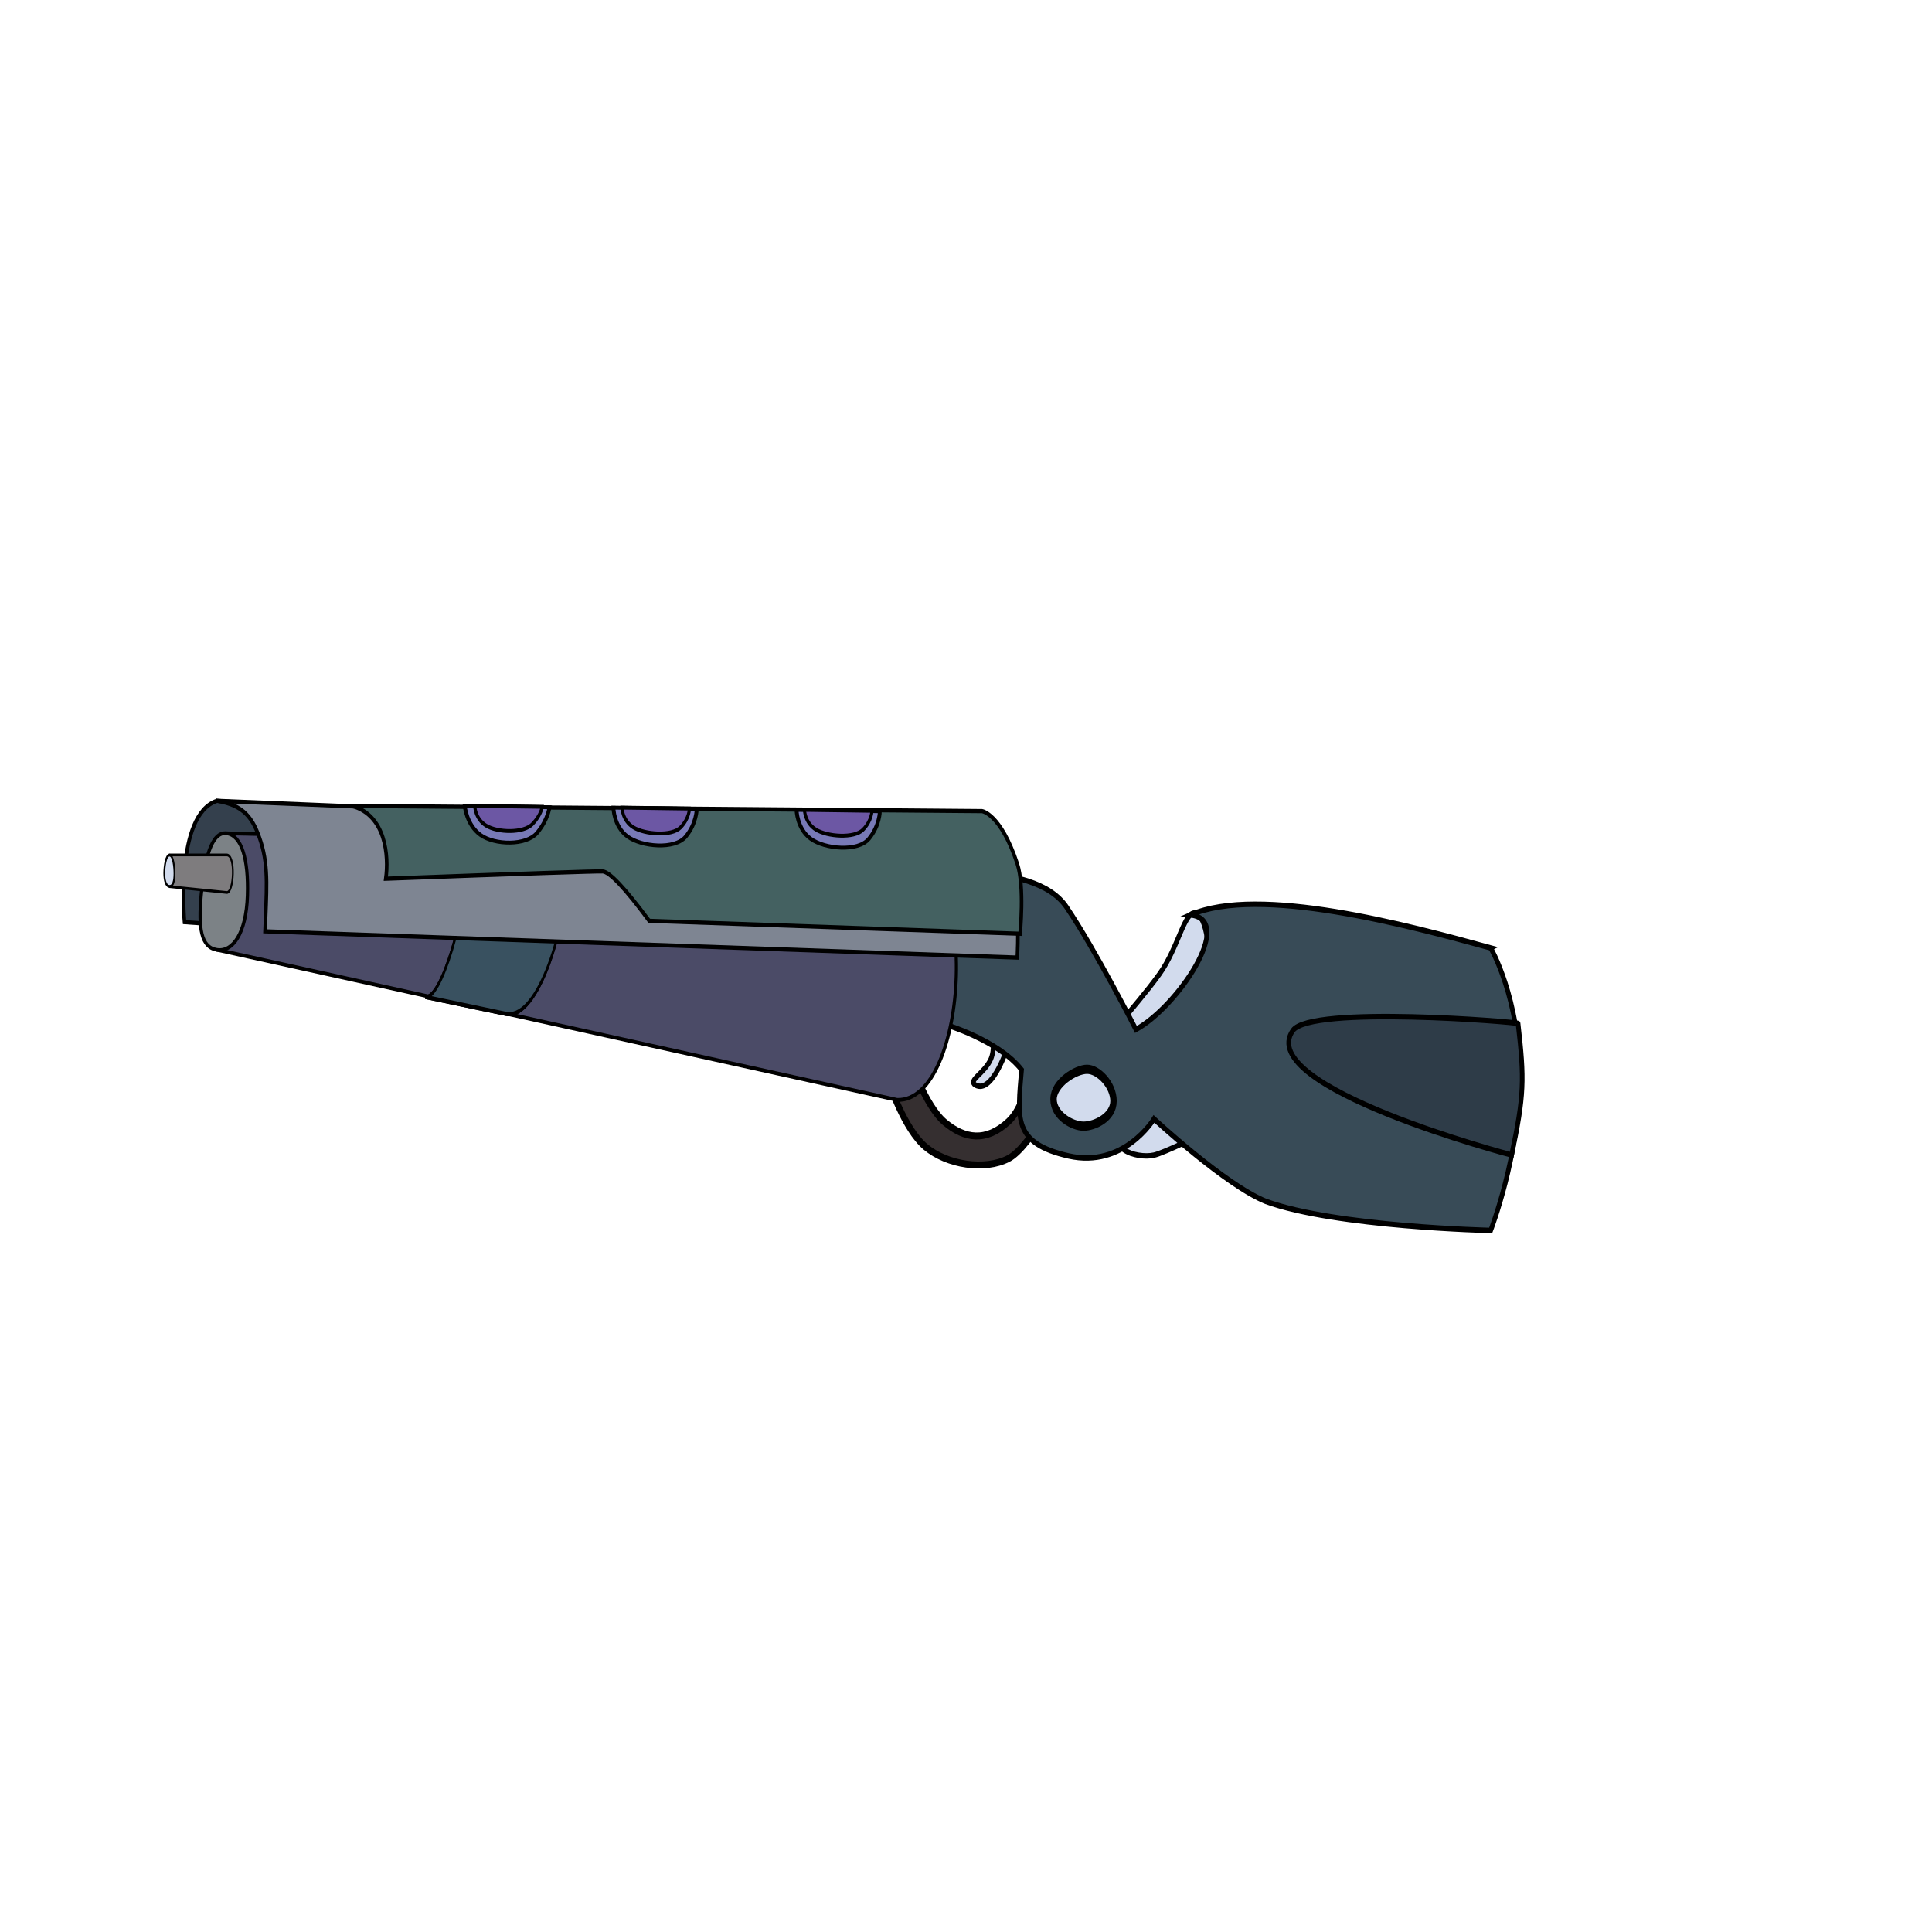
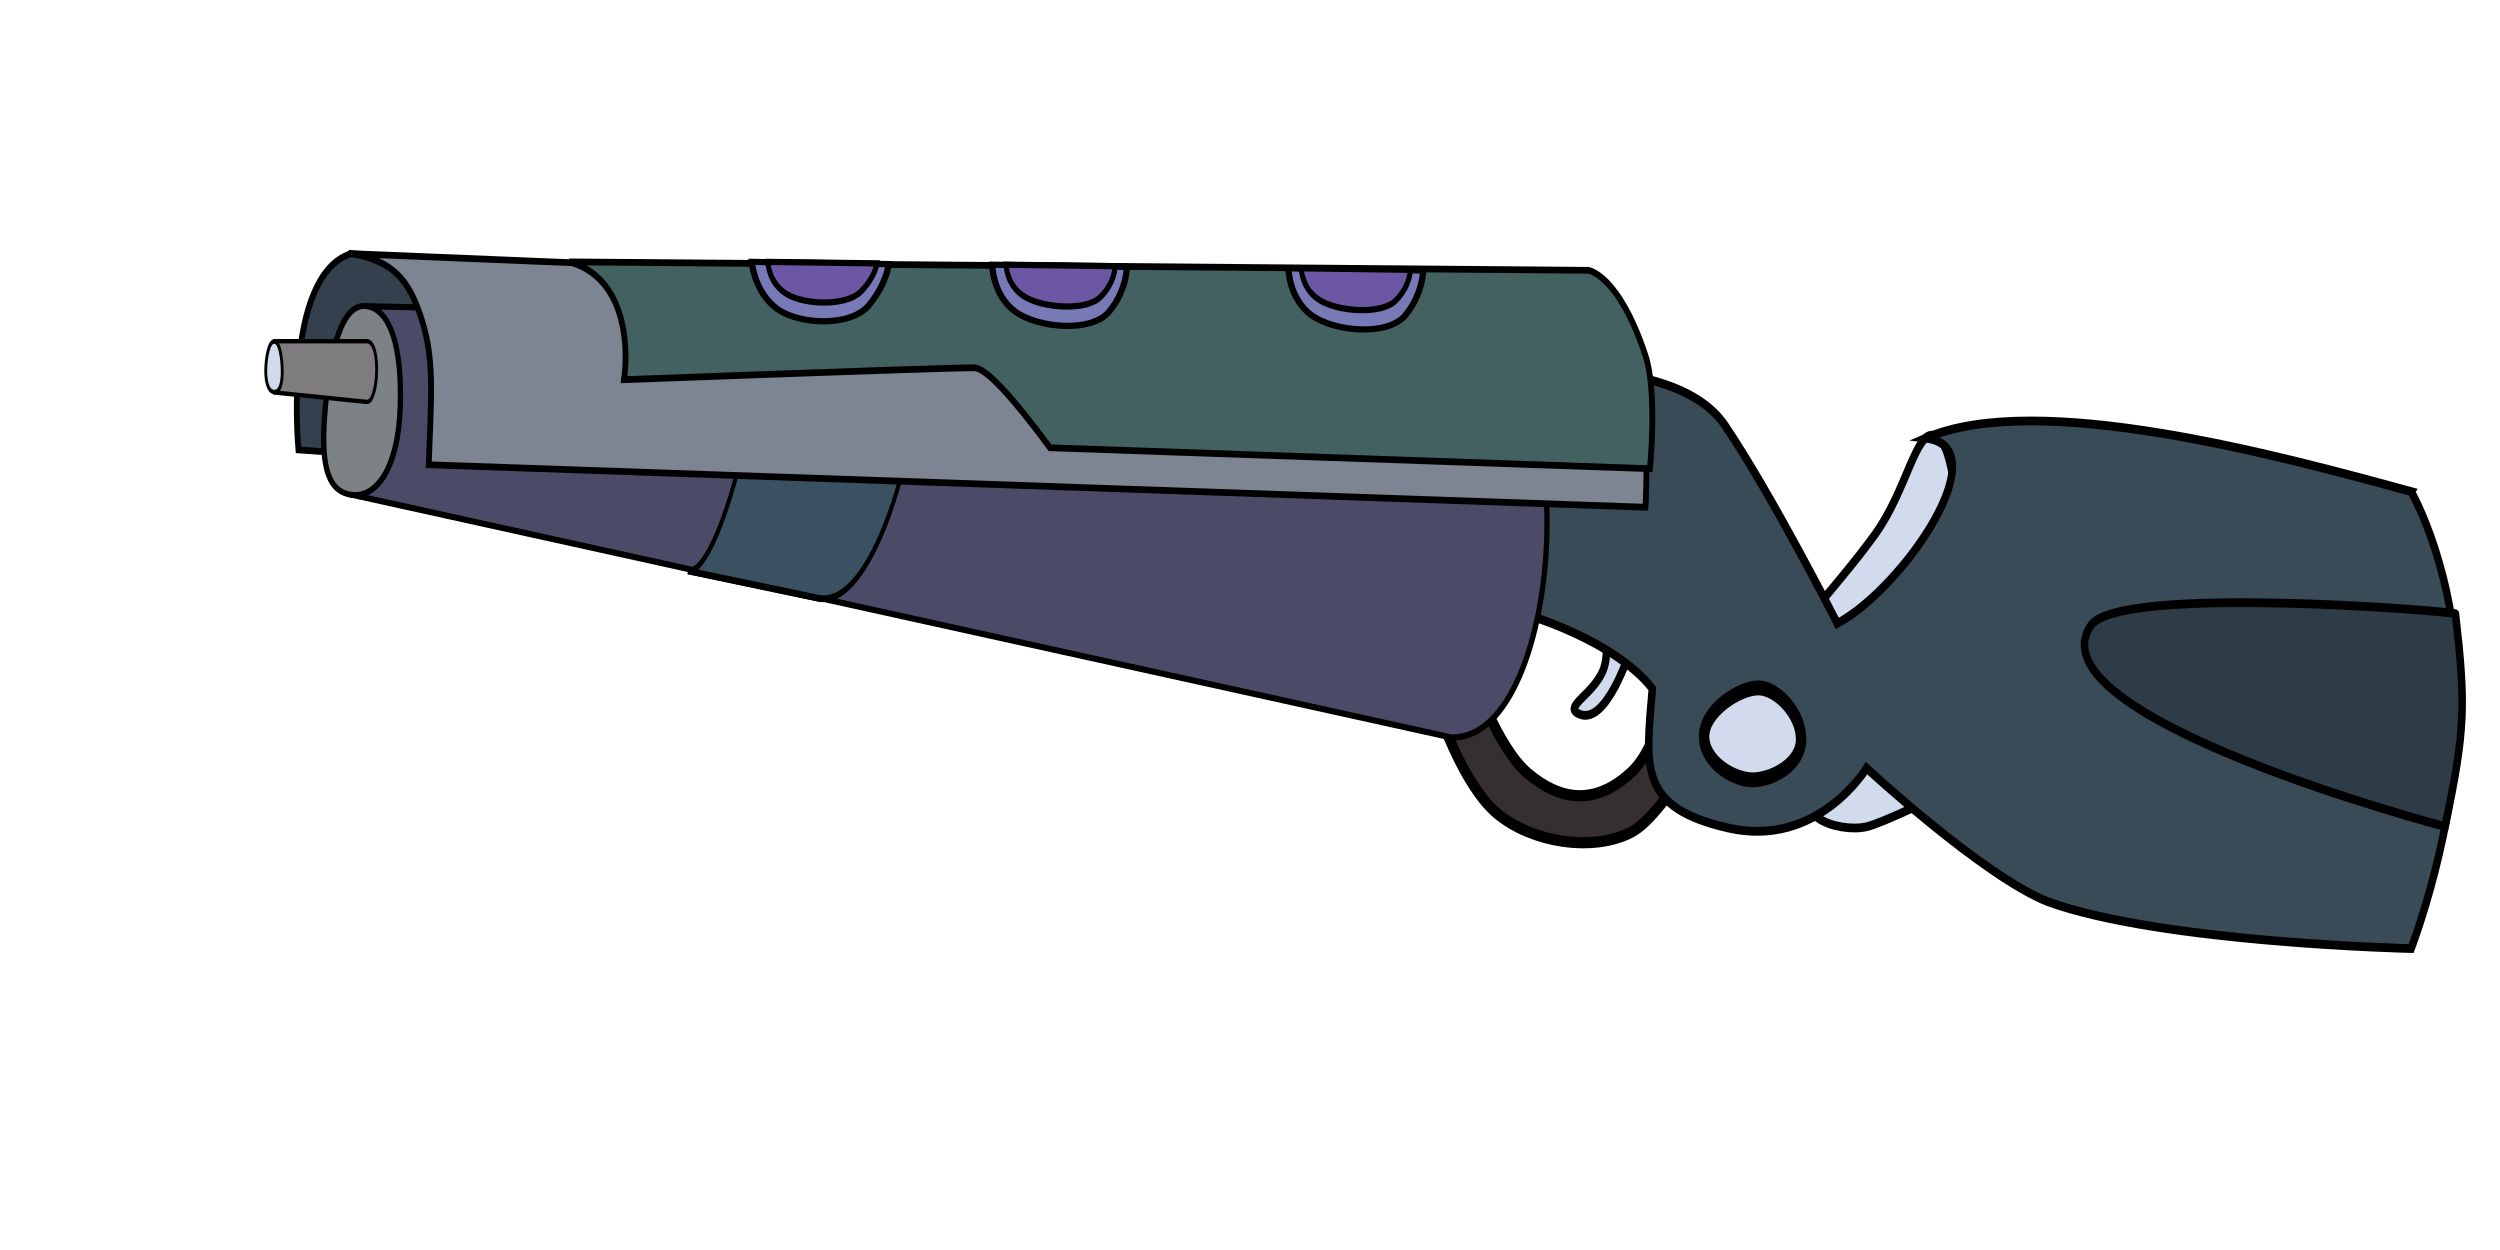
- <svg xmlns="http://www.w3.org/2000/svg" id="eUsBK4OCDR61" viewBox="0 0 300 300" shape-rendering="geometricPrecision" text-rendering="geometricPrecision">
+ <svg xmlns="http://www.w3.org/2000/svg" id="eUsBK4OCDR61" viewBox="0 100 240 120" shape-rendering="geometricPrecision" text-rendering="geometricPrecision">
  <g transform="matrix(.724438 0 0 0.840449 47.1578 22.96947)">
    <path d="M283.581,182.392c0,0,1.921,4.094,4.393,5.608c1.649,1.01,4.549,1.377,6.446 1c2.306-.459,10.58-4,10.58-4l-3.996-9.233-13.029-0q-4.393,6.625-4.393,6.625Z" transform="translate(-112.1622-2.912066)" fill="#d2dbed" stroke="#000" />
    <path d="M243.73,175.751c0,0,2.399,6.713,5.851,9.317s9.459,3.443,13.252,1.673c3.587-1.673,8.748-10.974,8.748-10.974l-5.161-4.767c0,0,0,7.39-3.587,10.4s-7.019,2.508-10.18.116-5.653-9.178-5.653-9.178l-3.27,3.413Z" transform="matrix(1.34 0 0 1.28-201.1356-52.31315)" fill="#352f30" stroke="#000" />
    <path d="M-11.099,8.245c.074-3.246,10.082-5.601,18.206-9.438c5.87-2.773,9.936-8.551,11.846-6.851c2.263,2.014-1.849,10.738-1.849,12.42c0,2.954-9.895,4.874-16.523,4.874s-13.564,2.093-11.68-1.004Z" transform="matrix(.906308-.422618 0.422618 0.906308 177.4933 156.7124)" fill="#d2dbed" stroke="#000" />
    <path d="M294.42,179.132c0,0,1.153,3.725-.001,5.973-1.36,2.651-4.957,3.945-3.344,4.767c3.777,1.924,7.122-7.48,7.122-7.48l2.807-6.625-13.029-0q6.446,3.365,6.446,3.365Z" transform="translate(-147.1364-16.76353)" fill="#d2dbed" stroke="#000" />
    <path d="M372.161,143.87c-17.607-4.161-49.619-11.628-64.316-6.107c9.738,1.001-2.881,17.035-11.719,21.171c0,0-8.659-14.683-14.884-22.615q-5-6.371-23.462-6.524l-2.619,28.196c0,0,11.448,2.884,16.448,8.384-.894,9.085-1.82,13.58,10.062,15.922s18.328-6.837,18.328-6.837s15.351,12.267,24,15.249c15,4.709,48.161,5.359,48.161,5.359s6.255-13.916,6.255-28.157c0-14.825-6.255-24.04-6.255-24.04Z" transform="translate(-117.7421 3.935478)" fill="#384b57" stroke="#000" />
    <path d="M251.456,161.397c0-.257-44.451-3.411-48.275,1.304-8.486,10.463,46.895,23.002,46.895,23.002c2.709-11.062,2.761-13.921,1.38-24.306Z" transform="translate(8.835904 0.365181)" fill="#2e3c48" stroke="#000" />
  </g>
  <g transform="translate(.251266 0.133838)">
    <g transform="matrix(.560697 0.01958 0 0.647966 67.83297 58.09818)">
      <path d="M-3.859,4.944l183.559-6.759c11.759,3.704,8.978,29.344,8.978,29.344L16.266,33.056c.653-17.144-3.206-28.443-20.125-28.112Z" transform="matrix(-1 0 0 1 118.3502 105.7123)" fill="#34404d" stroke="#000" />
      <path d="M-5.639,2.26L199.946,0c26.479,0,21.892,66.111,0,66.111L-8.496,32.943L-5.639,2.26Z" transform="matrix(.902961 0 0 0.912635-53.51648 109.5403)" fill="#4b4b67" stroke="#000" />
      <g transform="matrix(.636224 0.096528-.150004 0.988685 43.44488-17.06811)">
        <path d="M77.196,138.437c2.681,16.563-3.894,37.333-10.349,37.333l34.53-.01c13.33.482,20.885-20.339,19.051-37.702l-43.232.38Z" transform="translate(-100.4174-4.377778)" fill="#395160" stroke="#000" />
        <path d="M77.196,138.437c2.681,16.563-3.894,37.333-10.349,37.333l34.53-.01c13.33.482,20.885-20.339,19.051-37.702l-43.232.38Z" transform="translate(-100.4174-4.377778)" fill="#395160" stroke="#000" />
      </g>
      <path d="M-13.452,-10.901c0-9.214,1.185-17.753,6.039-17.753c4.435,0,7.283,5.865,7.936,16.049s-2.861,15.928-7.715,15.928-6.26-5.01-6.26-14.225Z" transform="matrix(.905015 0.095121-.091985 0.875179-54.53516 137.385)" fill="#7c8286" stroke="#000" />
      <g>
        <g transform="matrix(.07-.000007 0.000018 0.17585-35.10018 101.0814)">
          <path d="M0.011,-15.406l225.538-5.101c35.716-.209,27.839,96.392-.013,96.527L0,66.111c.004-33.322.01-72.039.011-81.517Z" transform="matrix(1 0 0 0.53-561.4027 100.1546)" fill="#7e7c7e" stroke="#000" stroke-width="7" />
          <path d="M-20.787,0c0-18.256,6.549-47.177,20.798-47.177s19.47,28.921,19.47,47.177-5.232,33.056-19.481,33.056-20.787-14.8-20.787-33.056Z" transform="matrix(1 0 0 0.53-562.498 117.2931)" fill="#d2dbed" stroke="#000" stroke-width="7" />
        </g>
      </g>
      <path d="M3.105,2.18L219.202,3.353c7.029,9.459,5.387,29.702,5.387,29.702l-190.105 0h-11.032l-7.187-0c.348-9.149,1.135-15.229-1.161-21.407-2.147-5.776-4.774-8.568-11.999-9.469Z" transform="translate(-64.29358 101.7123)" fill="#7e8592" stroke="#000" />
      <path d="M150.328,120.616q2.864,0,12.929,11.45h80.888h21.819c0,0,1.323-11.351-.772-16.762-4.596-11.874-9.762-12.311-9.762-12.311L80.946,107.016c9.377,1.958,10.247,11.69,9.364,17.168q57.154-3.568,60.018-3.568Z" transform="translate(-104.8966-3.032221)" fill="#446161" stroke="#000" />
    </g>
  </g>
  <path d="M-4.656,0.275c0-1.763,3.457-3.255,5.204-3.255s4.109,1.683,4.109,3.446-2.91,2.726-4.657,2.726-4.656-1.155-4.656-2.918Z" transform="matrix(1 0 0 1.430769 168.2483 170.3002)" fill="#d2dbed" stroke="#000" />
  <path d="M74.604,129.646c2.182,1.579,7.1,1.728,8.808-.336s1.91-3.956,1.91-3.956l-13.158-.212c0,0,.258,2.925,2.44,4.504Z" transform="translate(.000003 0.000001)" fill="#787ab7" stroke="#000" stroke-width="0.6" />
  <path d="M74.604,129.646c2.182,1.579,7.301,2.064,9.01,0s1.708-4.292,1.708-4.292l-12.934-.212c0,0,.035,2.925,2.216,4.504Z" transform="translate(22.86165 0.268962)" fill="#787ab7" stroke="#000" stroke-width="0.6" />
  <path d="M74.604,129.646c2.182,1.579,7.301,2.064,9.01,0s1.708-4.292,1.708-4.292l-12.934-.212c0,0,.035,2.925,2.216,4.504Z" transform="translate(51.30024 0.613719)" fill="#787ab7" stroke="#000" stroke-width="0.6" />
  <path d="M74.604,128.221c2.182,1.08,7.301,1.411,9.01,0s1.708-2.935,1.708-2.935l-12.934-.145c0,0,.035,2,2.216,3.08Z" transform="matrix(.81 0 0 1 37.94492 0.268962)" fill="#6c57a4" stroke="#000" stroke-width="0.6" />
  <path d="M74.604,128.221c2.182,1.08,7.301,1.411,9.01,0s1.708-2.935,1.708-2.935l-12.934-.145c0,0,.035,2,2.216,3.08Z" transform="matrix(.81 0 0 1 66.28279 0.613719)" fill="#6c57a4" stroke="#000" stroke-width="0.6" />
  <path d="M74.604,128.221c2.182,1.08,7.1,1.182,8.808-.23s1.91-2.705,1.91-2.705l-12.934-.145c0,0,.035,2,2.216,3.08Z" transform="matrix(.81 0 0 1 15.08327 0.000001)" fill="#6c57a4" stroke="#000" stroke-width="0.6" />
</svg>
